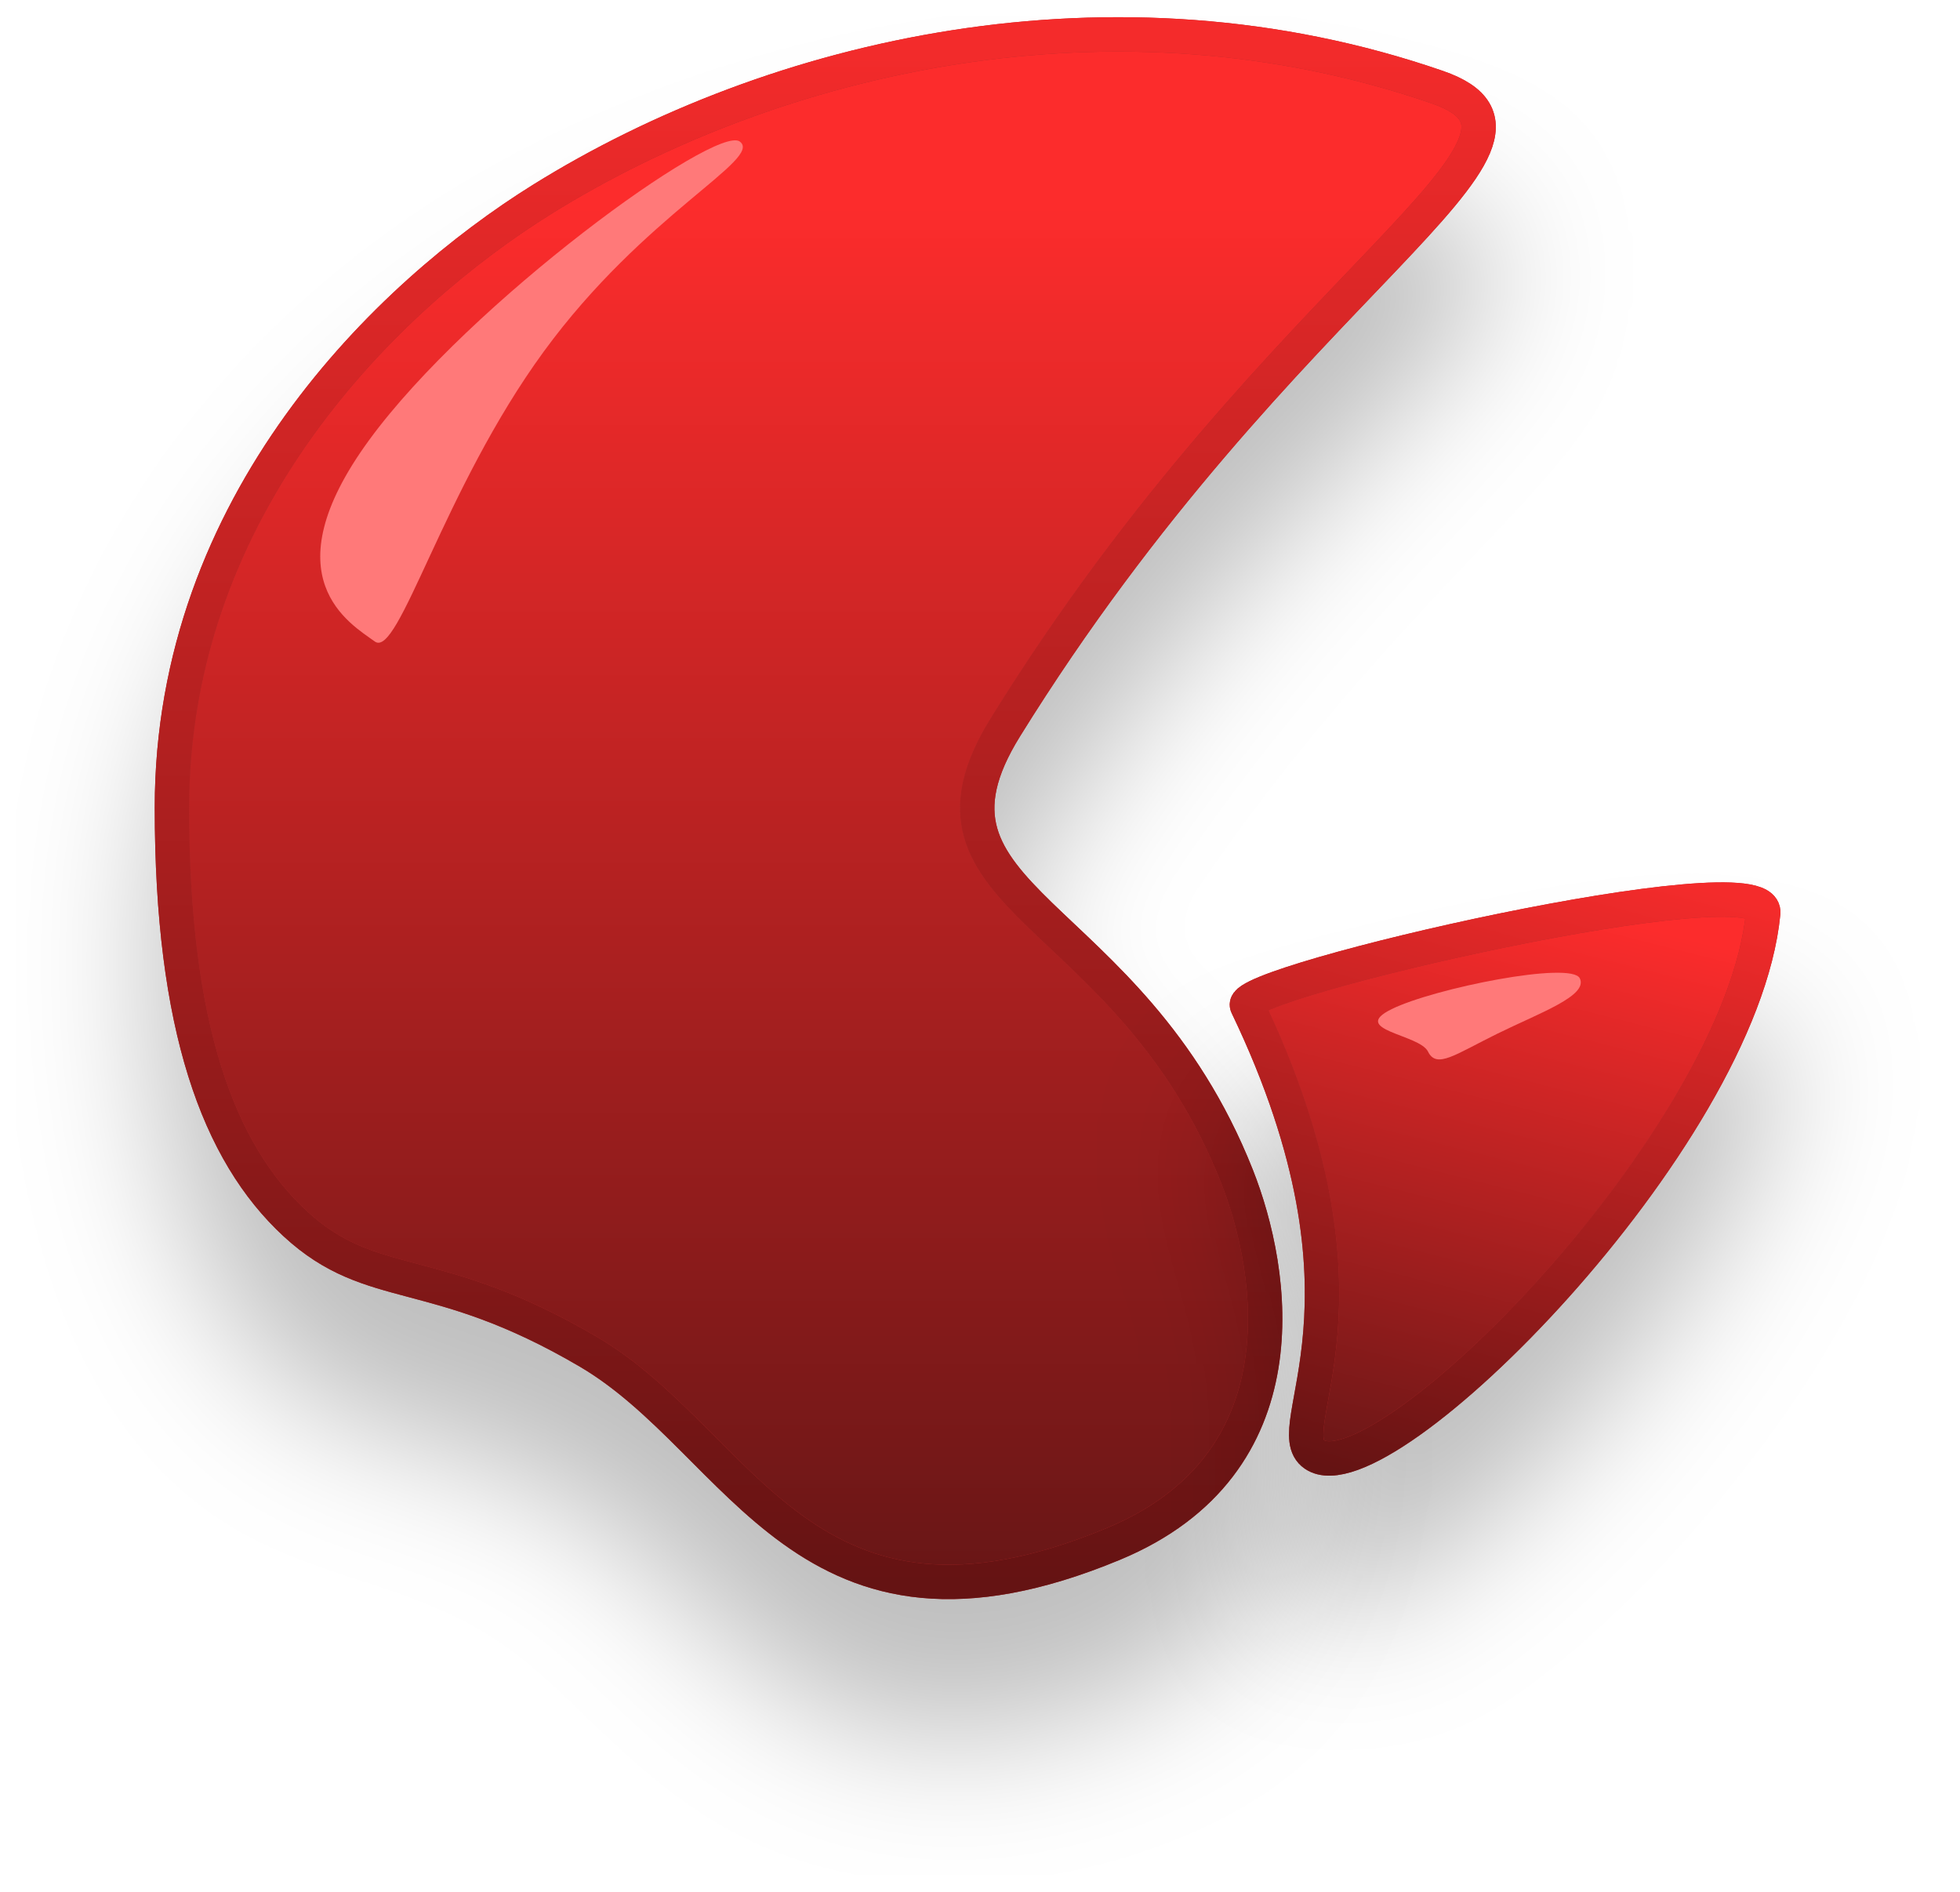
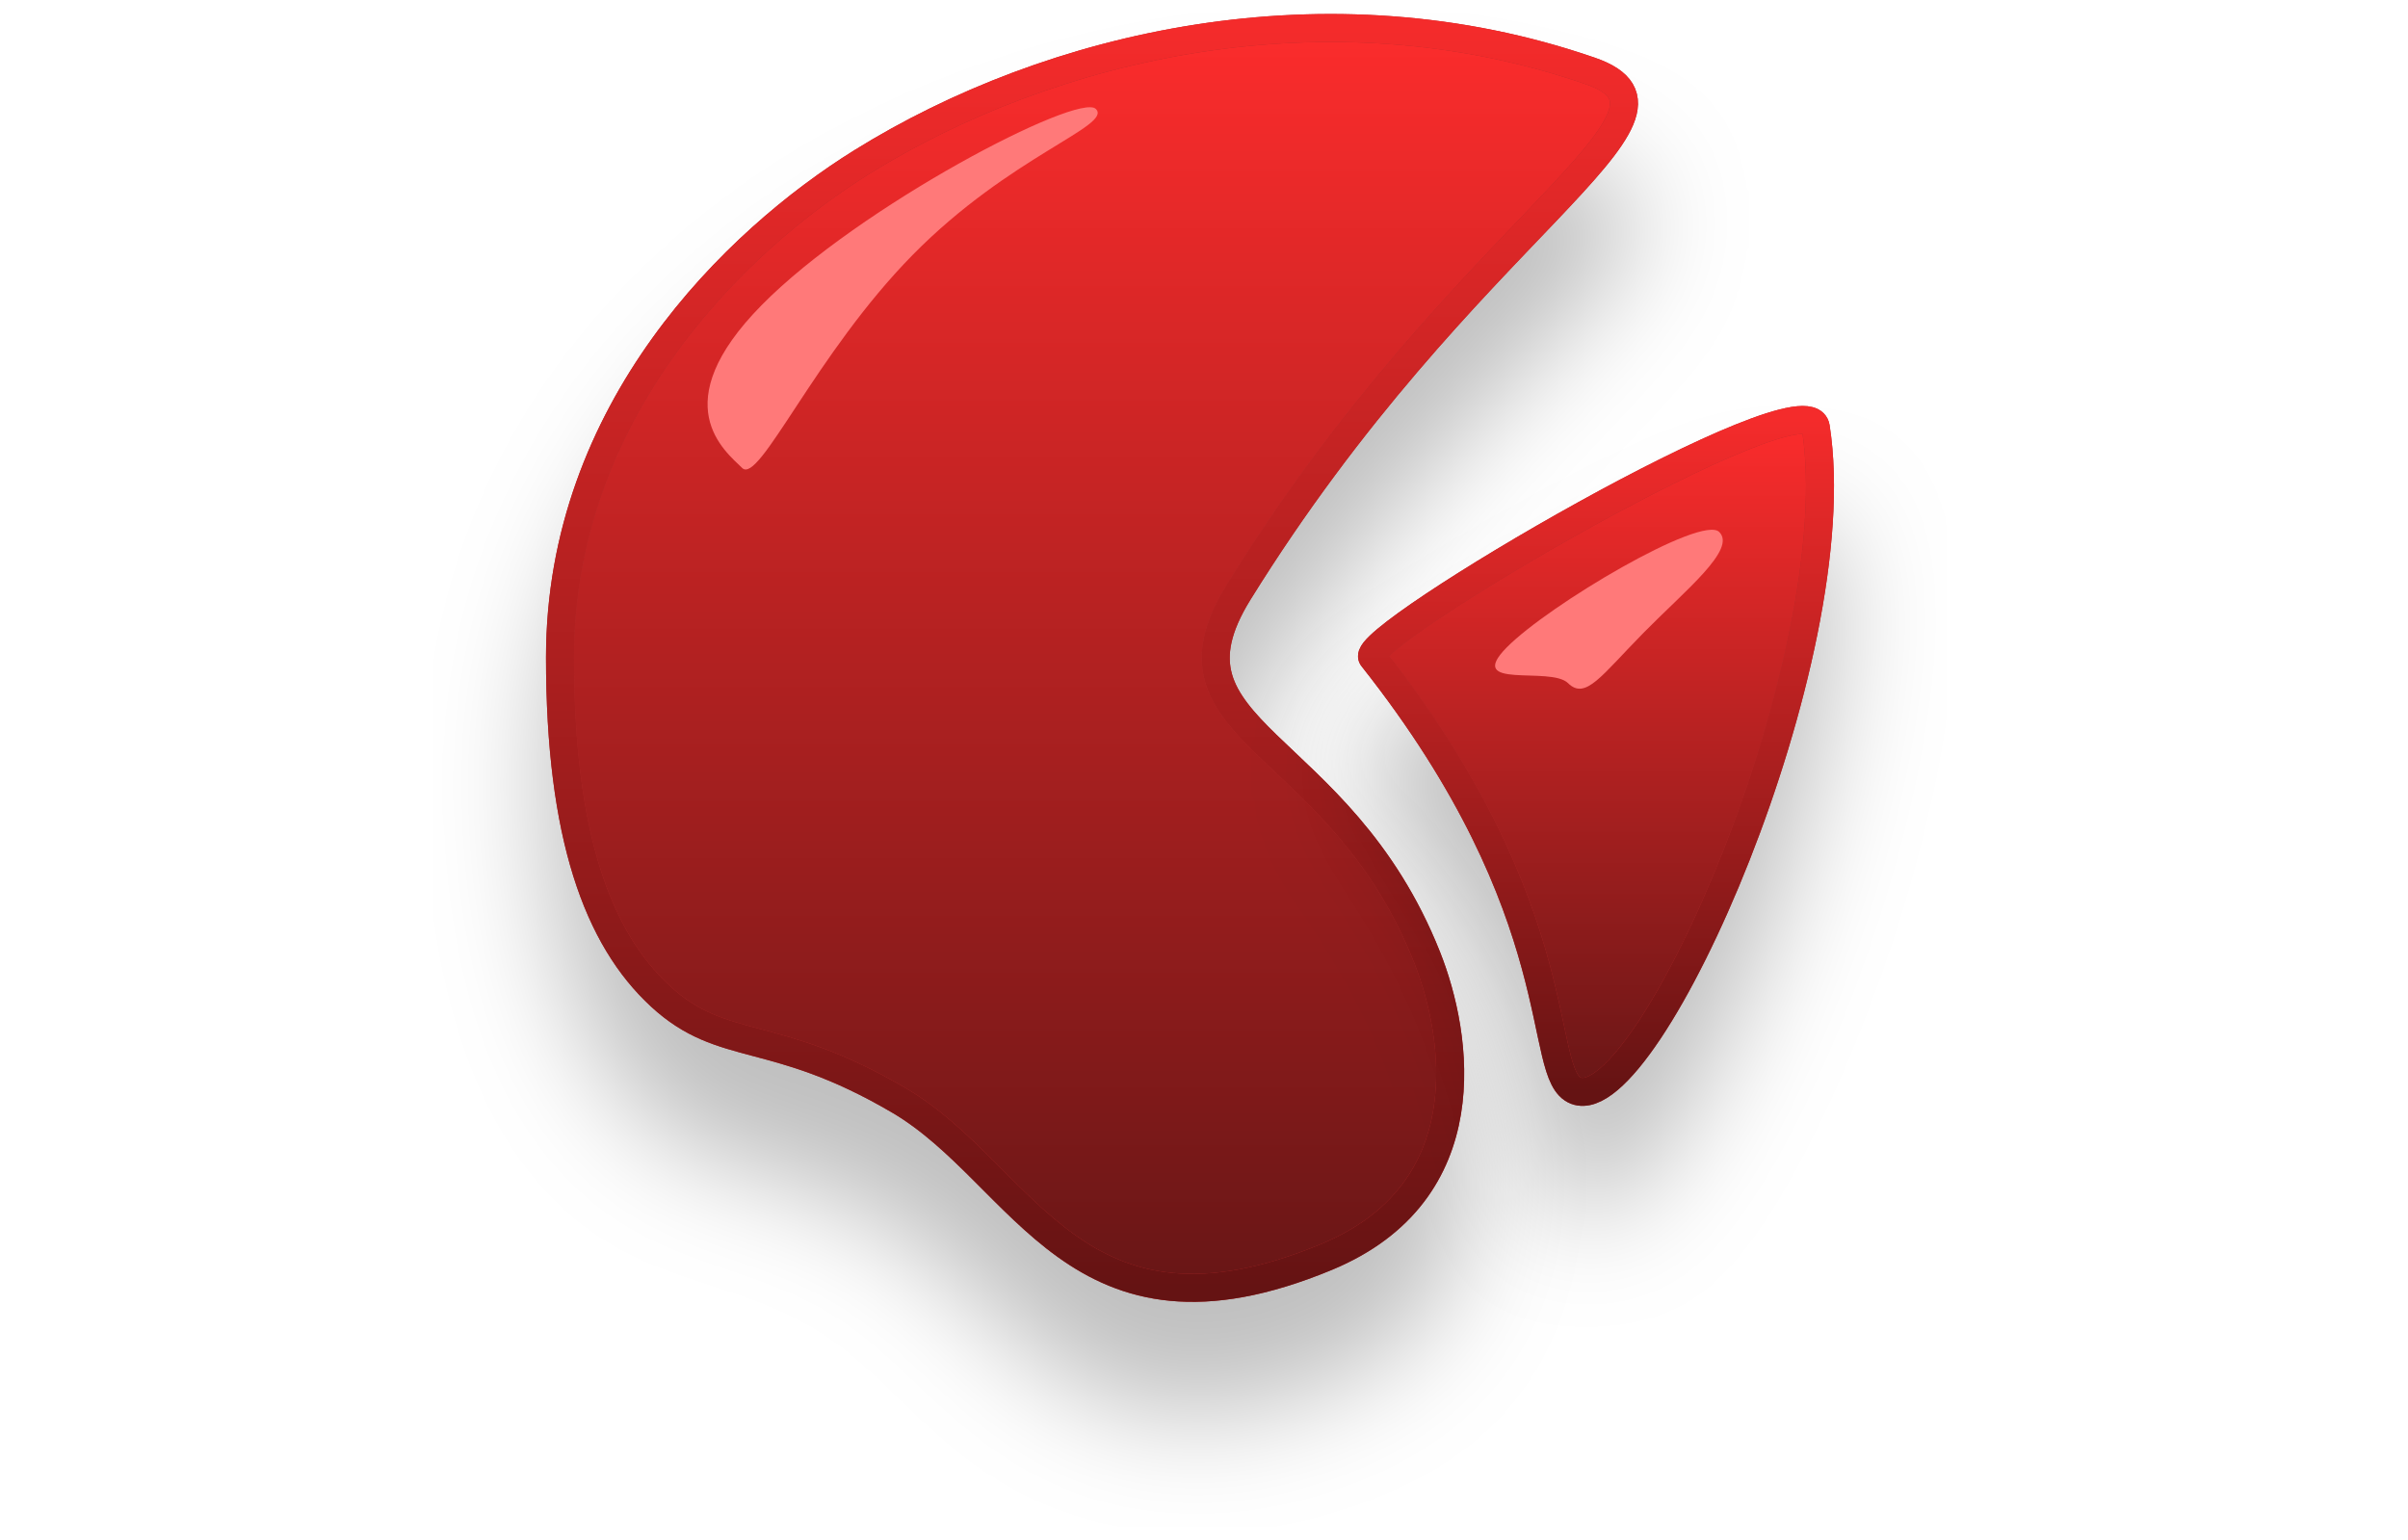
- <svg xmlns="http://www.w3.org/2000/svg" width="57" height="55" viewBox="0 0 57 55" fill="none">
+ <svg xmlns="http://www.w3.org/2000/svg" width="86" height="55" viewBox="0 0 86 55" fill="none">
  <g filter="url(#filter0_d)">
-     <path d="M8.59 35.586C10.834 37.654 12.629 36.672 17.117 39.31C21.605 41.947 23.4 48.62 32.376 44.896C37.967 42.576 37.075 36.982 35.966 34.189C32.825 26.276 26.093 26.224 29.235 21.155C37.313 8.121 46.289 4.087 41.801 2.535C32.376 -0.724 22.503 1.604 15.771 5.793C11.283 8.586 5 14.638 5 23.483C5 29.857 6.346 33.517 8.59 35.586Z" fill="#FC2C2C" />
-     <path d="M8.59 35.586C10.834 37.654 12.629 36.672 17.117 39.31C21.605 41.947 23.4 48.62 32.376 44.896C37.967 42.576 37.075 36.982 35.966 34.189C32.825 26.276 26.093 26.224 29.235 21.155C37.313 8.121 46.289 4.087 41.801 2.535C32.376 -0.724 22.503 1.604 15.771 5.793C11.283 8.586 5 14.638 5 23.483C5 29.857 6.346 33.517 8.59 35.586Z" fill="url(#paint0_linear)" />
-     <path d="M8.59 35.586C10.834 37.654 12.629 36.672 17.117 39.31C21.605 41.947 23.4 48.62 32.376 44.896C37.967 42.576 37.075 36.982 35.966 34.189C32.825 26.276 26.093 26.224 29.235 21.155C37.313 8.121 46.289 4.087 41.801 2.535C32.376 -0.724 22.503 1.604 15.771 5.793C11.283 8.586 5 14.638 5 23.483C5 29.857 6.346 33.517 8.59 35.586Z" stroke="#B52A2A" />
-     <path d="M8.59 35.586C10.834 37.654 12.629 36.672 17.117 39.31C21.605 41.947 23.4 48.62 32.376 44.896C37.967 42.576 37.075 36.982 35.966 34.189C32.825 26.276 26.093 26.224 29.235 21.155C37.313 8.121 46.289 4.087 41.801 2.535C32.376 -0.724 22.503 1.604 15.771 5.793C11.283 8.586 5 14.638 5 23.483C5 29.857 6.346 33.517 8.59 35.586Z" stroke="url(#paint1_linear)" />
+     <path d="M23.59 35.586C25.834 37.654 27.629 36.672 32.117 39.31C36.605 41.947 38.4 48.62 47.376 44.896C52.967 42.576 52.075 36.982 50.966 34.189C47.825 26.276 41.093 26.224 44.235 21.155C52.313 8.121 61.289 4.087 56.801 2.535C47.376 -0.724 37.503 1.604 30.771 5.793C26.283 8.586 20 14.638 20 23.483C20 29.857 21.346 33.517 23.59 35.586Z" fill="#FC2C2C" />
+     <path d="M23.59 35.586C25.834 37.654 27.629 36.672 32.117 39.31C36.605 41.947 38.4 48.62 47.376 44.896C52.967 42.576 52.075 36.982 50.966 34.189C47.825 26.276 41.093 26.224 44.235 21.155C52.313 8.121 61.289 4.087 56.801 2.535C47.376 -0.724 37.503 1.604 30.771 5.793C26.283 8.586 20 14.638 20 23.483C20 29.857 21.346 33.517 23.59 35.586Z" fill="url(#paint0_linear)" />
+     <path d="M23.59 35.586C25.834 37.654 27.629 36.672 32.117 39.31C36.605 41.947 38.4 48.62 47.376 44.896C52.967 42.576 52.075 36.982 50.966 34.189C47.825 26.276 41.093 26.224 44.235 21.155C52.313 8.121 61.289 4.087 56.801 2.535C47.376 -0.724 37.503 1.604 30.771 5.793C26.283 8.586 20 14.638 20 23.483C20 29.857 21.346 33.517 23.59 35.586Z" stroke="#B52A2A" />
+     <path d="M23.59 35.586C25.834 37.654 27.629 36.672 32.117 39.31C36.605 41.947 38.4 48.62 47.376 44.896C52.967 42.576 52.075 36.982 50.966 34.189C47.825 26.276 41.093 26.224 44.235 21.155C52.313 8.121 61.289 4.087 56.801 2.535C47.376 -0.724 37.503 1.604 30.771 5.793C26.283 8.586 20 14.638 20 23.483C20 29.857 21.346 33.517 23.59 35.586Z" stroke="url(#paint1_linear)" />
  </g>
  <g filter="url(#filter1_d)">
-     <path d="M38.228 42.295C37.115 41.537 40.451 37.956 36.267 29.238C35.939 28.554 51.428 24.992 51.277 26.547C50.635 33.152 40.181 43.625 38.228 42.295Z" fill="#FC2C2C" />
-     <path d="M38.228 42.295C37.115 41.537 40.451 37.956 36.267 29.238C35.939 28.554 51.428 24.992 51.277 26.547C50.635 33.152 40.181 43.625 38.228 42.295Z" fill="url(#paint2_linear)" />
-     <path d="M38.228 42.295C37.115 41.537 40.451 37.956 36.267 29.238C35.939 28.554 51.428 24.992 51.277 26.547C50.635 33.152 40.181 43.625 38.228 42.295Z" stroke="#B52A2A" />
-     <path d="M38.228 42.295C37.115 41.537 40.451 37.956 36.267 29.238C35.939 28.554 51.428 24.992 51.277 26.547C50.635 33.152 40.181 43.625 38.228 42.295Z" stroke="url(#paint3_linear)" />
+     <path d="M56.29 38.959C54.826 38.408 56.29 32.672 49.015 23.483C48.444 22.762 64.547 13.326 64.849 15.261C66.133 23.483 58.858 39.926 56.29 38.959Z" fill="#FC2C2C" />
+     <path d="M56.29 38.959C54.826 38.408 56.29 32.672 49.015 23.483C48.444 22.762 64.547 13.326 64.849 15.261C66.133 23.483 58.858 39.926 56.29 38.959Z" fill="url(#paint2_linear)" />
+     <path d="M56.29 38.959C54.826 38.408 56.29 32.672 49.015 23.483C48.444 22.762 64.547 13.326 64.849 15.261C66.133 23.483 58.858 39.926 56.29 38.959Z" stroke="#B52A2A" />
+     <path d="M56.29 38.959C54.826 38.408 56.29 32.672 49.015 23.483C48.444 22.762 64.547 13.326 64.849 15.261C66.133 23.483 58.858 39.926 56.29 38.959Z" stroke="url(#paint3_linear)" />
  </g>
-   <path d="M15.811 10.226C12.88 14.241 11.593 19.159 10.9 18.654C10.207 18.148 7.802 16.813 10.733 12.799C13.664 8.784 20.82 3.609 21.513 4.115C22.206 4.621 18.741 6.212 15.811 10.226Z" fill="#FF7979" />
-   <path d="M43.546 30.058C42.306 30.669 41.779 31.086 41.529 30.579C41.279 30.071 39.231 29.955 40.471 29.344C41.71 28.733 45.693 27.94 45.943 28.447C46.193 28.954 44.786 29.448 43.546 30.058Z" fill="#FF7979" />
+   <path d="M32.6 9.1C29.113 12.642 27.119 17.318 26.507 16.716C25.896 16.114 23.713 14.442 27.2 10.9C30.687 7.358 38.525 3.288 39.136 3.89C39.747 4.492 36.087 5.558 32.6 9.1Z" fill="#FF7979" />
+   <path d="M58.7 22.6C57.189 24.134 56.628 25.018 56 24.4C55.372 23.782 52.298 24.662 53.809 23.127C55.32 21.593 60.772 18.382 61.4 19C62.028 19.618 60.211 21.066 58.7 22.6Z" fill="#FF7979" />
  <defs>
-     <filter id="filter0_d" x="0.5" y="0.5" width="47" height="54" filterUnits="userSpaceOnUse" color-interpolation-filters="sRGB">
+     <filter id="filter0_d" x="15.5" y="0.5" width="47" height="54" filterUnits="userSpaceOnUse" color-interpolation-filters="sRGB">
      <feFlood flood-opacity="0" result="BackgroundImageFix" />
      <feColorMatrix in="SourceAlpha" type="matrix" values="0 0 0 0 0 0 0 0 0 0 0 0 0 0 0 0 0 0 127 0" />
      <feOffset dy="4" />
      <feGaussianBlur stdDeviation="2" />
      <feColorMatrix type="matrix" values="0 0 0 0 0 0 0 0 0 0 0 0 0 0 0 0 0 0 0.25 0" />
      <feBlend mode="normal" in2="BackgroundImageFix" result="effect1_dropShadow" />
      <feBlend mode="normal" in="SourceGraphic" in2="effect1_dropShadow" result="shape" />
    </filter>
-     <filter id="filter1_d" x="28.456" y="22.108" width="27.6" height="31.084" filterUnits="userSpaceOnUse" color-interpolation-filters="sRGB">
+     <filter id="filter1_d" x="44.5" y="14.5" width="25" height="33.001" filterUnits="userSpaceOnUse" color-interpolation-filters="sRGB">
      <feFlood flood-opacity="0" result="BackgroundImageFix" />
      <feColorMatrix in="SourceAlpha" type="matrix" values="0 0 0 0 0 0 0 0 0 0 0 0 0 0 0 0 0 0 127 0" />
      <feOffset dy="4" />
      <feGaussianBlur stdDeviation="2" />
      <feColorMatrix type="matrix" values="0 0 0 0 0 0 0 0 0 0 0 0 0 0 0 0 0 0 0.25 0" />
      <feBlend mode="normal" in2="BackgroundImageFix" result="effect1_dropShadow" />
      <feBlend mode="normal" in="SourceGraphic" in2="effect1_dropShadow" result="shape" />
    </filter>
-     <linearGradient id="paint0_linear" x1="24" y1="6" x2="24" y2="46" gradientUnits="userSpaceOnUse">
+     <linearGradient id="paint0_linear" x1="39" y1="1" x2="39" y2="46" gradientUnits="userSpaceOnUse">
      <stop stop-color="#FC2C2C" />
      <stop offset="1" stop-color="#681616" />
    </linearGradient>
-     <linearGradient id="paint1_linear" x1="24" y1="1" x2="24" y2="46" gradientUnits="userSpaceOnUse">
+     <linearGradient id="paint1_linear" x1="39" y1="1" x2="39" y2="46" gradientUnits="userSpaceOnUse">
      <stop stop-color="#F42B2B" />
      <stop offset="1" stop-color="#651313" />
    </linearGradient>
-     <linearGradient id="paint2_linear" x1="44" y1="26" x2="39.724" y2="42.976" gradientUnits="userSpaceOnUse">
+     <linearGradient id="paint2_linear" x1="57" y1="15" x2="57" y2="39" gradientUnits="userSpaceOnUse">
      <stop stop-color="#FC2C2C" />
      <stop offset="1" stop-color="#681616" />
    </linearGradient>
-     <linearGradient id="paint3_linear" x1="44.743" y1="24.551" x2="39.724" y2="42.976" gradientUnits="userSpaceOnUse">
+     <linearGradient id="paint3_linear" x1="57" y1="15" x2="57" y2="39" gradientUnits="userSpaceOnUse">
      <stop stop-color="#F42B2B" />
      <stop offset="1" stop-color="#651313" />
    </linearGradient>
  </defs>
</svg>
